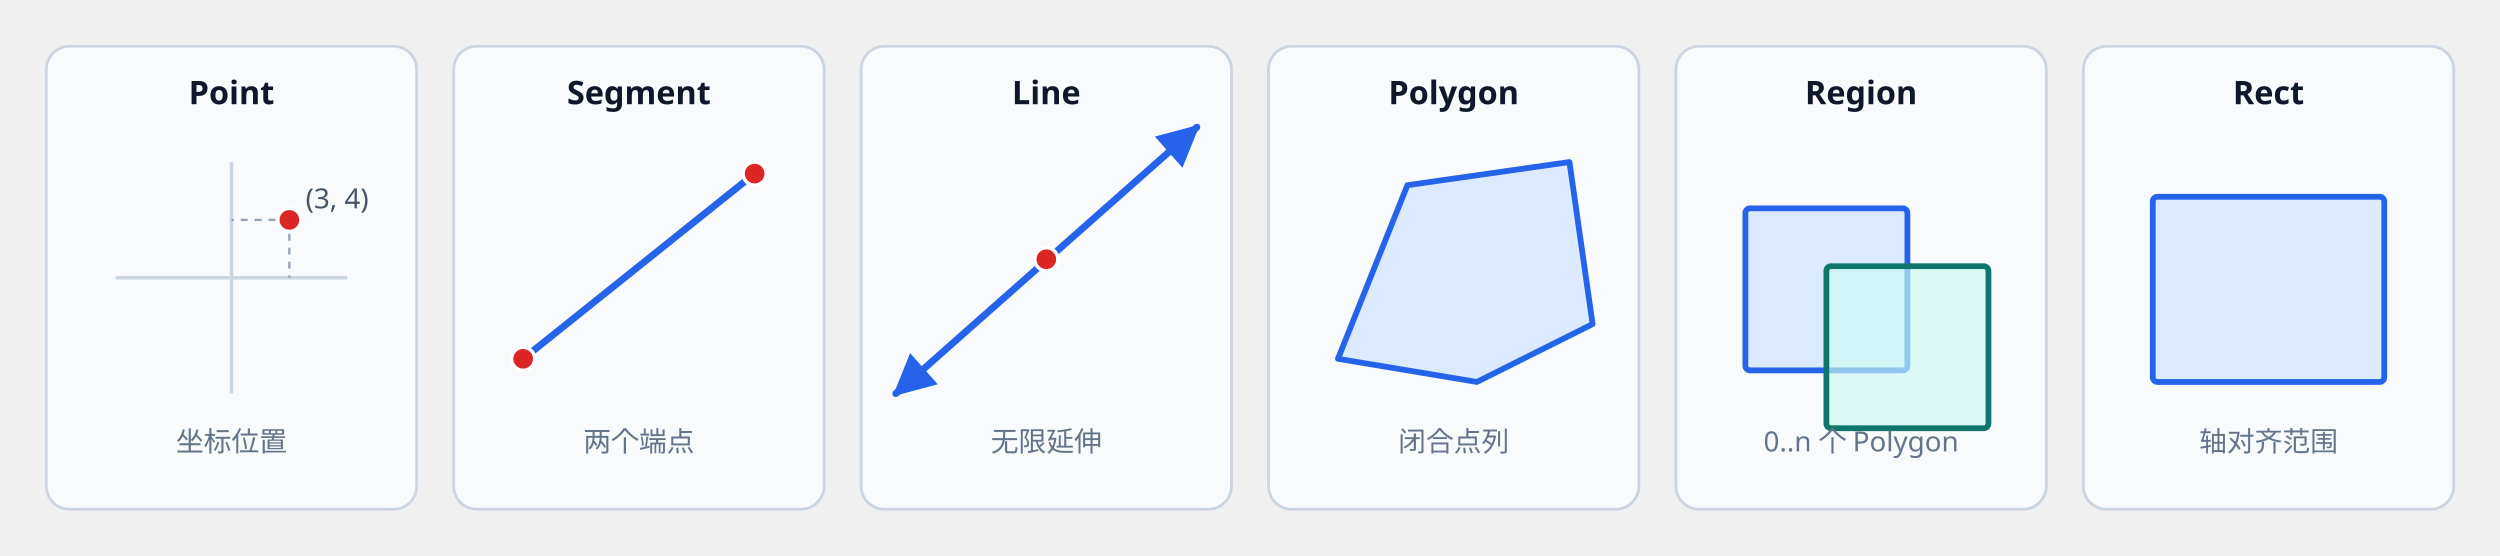
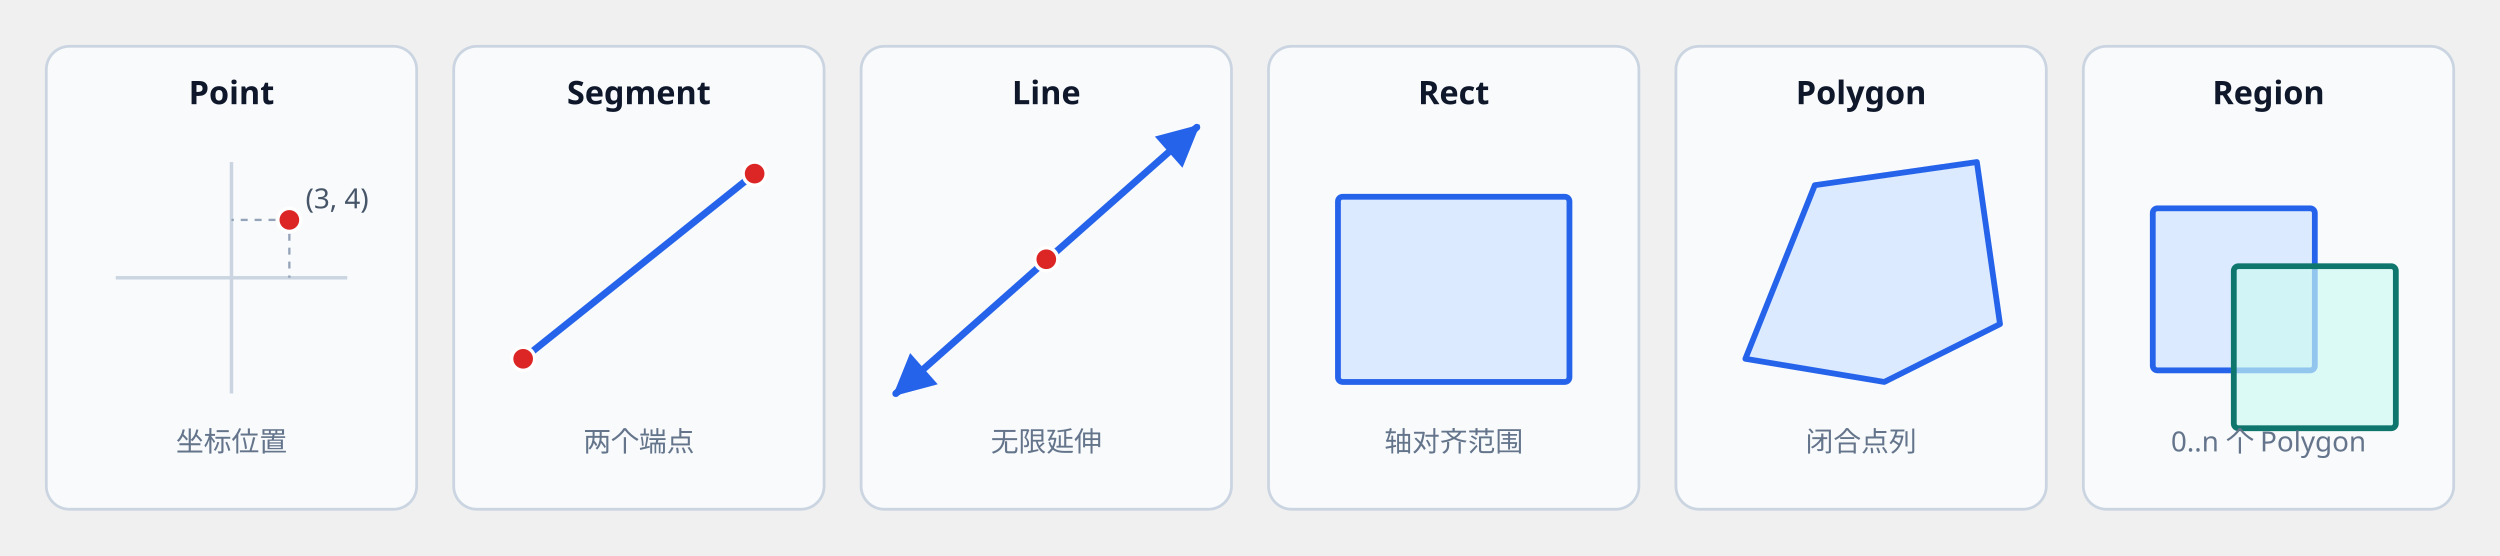
<svg xmlns="http://www.w3.org/2000/svg" viewBox="0 0 1080 240" role="img" aria-labelledby="title desc">
  <defs>
    <marker id="arrow" viewBox="0 0 10 10" refX="9" refY="5" markerWidth="6" markerHeight="6" orient="auto-start-reverse">
      <path d="M0 0L10 5L0 10z" fill="#2563eb" />
    </marker>
    <style>
      .panel { fill: #f8fafc; stroke: #cbd5e1; stroke-width: 1.2; }
      .title { font: 600 14px sans-serif; fill: #0f172a; text-anchor: middle; }
      .caption { font: 12px sans-serif; fill: #64748b; text-anchor: middle; }
      .axis { stroke: #cbd5e1; stroke-width: 1.5; }
      .guide { stroke: #94a3b8; stroke-width: 1; stroke-dasharray: 3 3; }
      .shape { fill: none; stroke: #2563eb; stroke-width: 3; stroke-linecap: round; stroke-linejoin: round; }
      .area { fill: #dbeafe; stroke: #2563eb; stroke-width: 2.5; stroke-linejoin: round; }
      .area2 { fill: #ccfbf1; stroke: #0f766e; stroke-width: 2.5; fill-opacity: .65; }
      .point { fill: #dc2626; stroke: #fff; stroke-width: 1.5; }
      .tiny { font: 12px sans-serif; fill: #475569; }
    </style>
  </defs>
  <g>
    <rect class="panel" x="20" y="20" width="160" height="200" rx="10" />
    <text class="title" x="100" y="45">Point</text>
    <line class="axis" x1="50" y1="120" x2="150" y2="120" />
    <line class="axis" x1="100" y1="70" x2="100" y2="170" />
    <line class="guide" x1="125" y1="95" x2="125" y2="120" />
    <line class="guide" x1="125" y1="95" x2="100" y2="95" />
    <circle class="point" cx="125" cy="95" r="5" />
    <text class="tiny" x="132" y="90">(3, 4)</text>
    <text class="caption" x="100" y="195">坐标位置</text>
  </g>
  <g>
    <rect class="panel" x="196" y="20" width="160" height="200" rx="10" />
    <text class="title" x="276" y="45">Segment</text>
    <line class="shape" x1="226" y1="155" x2="326" y2="75" />
    <circle class="point" cx="226" cy="155" r="5" />
    <circle class="point" cx="326" cy="75" r="5" />
    <text class="caption" x="276" y="195">两个端点</text>
  </g>
  <g>
    <rect class="panel" x="372" y="20" width="160" height="200" rx="10" />
    <text class="title" x="452" y="45">Line</text>
    <line class="shape" x1="387" y1="170" x2="517" y2="55" marker-start="url(#arrow)" marker-end="url(#arrow)" />
    <circle class="point" cx="452" cy="112" r="5" />
    <text class="caption" x="452" y="195">无限延伸</text>
  </g>
  <g>
    <rect class="panel" x="548" y="20" width="160" height="200" rx="10" />
-     <text class="title" x="628" y="45">Polygon</text>
-     <polygon class="area" points="578,155 608,80 678,70 688,140 638,165" />
-     <text class="caption" x="628" y="195">闭合点列</text>
+     <text class="title" x="628" y="45">Rect</text>
+     <rect class="area" x="578" y="85" width="100" height="80" rx="2" />
+     <text class="caption" x="628" y="195">轴对齐范围</text>
  </g>
  <g>
    <rect class="panel" x="724" y="20" width="160" height="200" rx="10" />
-     <text class="title" x="804" y="45">Region</text>
-     <rect class="area" x="754" y="90" width="70" height="70" rx="2" />
-     <rect class="area2" x="789" y="115" width="70" height="70" rx="2" />
-     <text class="caption" x="804" y="195">0..n 个 Polygon</text>
+     <text class="title" x="804" y="45">Polygon</text>
+     <polygon class="area" points="754,155 784,80 854,70 864,140 814,165" />
+     <text class="caption" x="804" y="195">闭合点列</text>
  </g>
  <g>
    <rect class="panel" x="900" y="20" width="160" height="200" rx="10" />
-     <text class="title" x="980" y="45">Rect</text>
-     <rect class="area" x="930" y="85" width="100" height="80" rx="2" />
-     <text class="caption" x="980" y="195">轴对齐范围</text>
+     <text class="title" x="980" y="45">Region</text>
+     <rect class="area" x="930" y="90" width="70" height="70" rx="2" />
+     <rect class="area2" x="965" y="115" width="70" height="70" rx="2" />
+     <text class="caption" x="980" y="195">0..n 个 Polygon</text>
  </g>
</svg>
